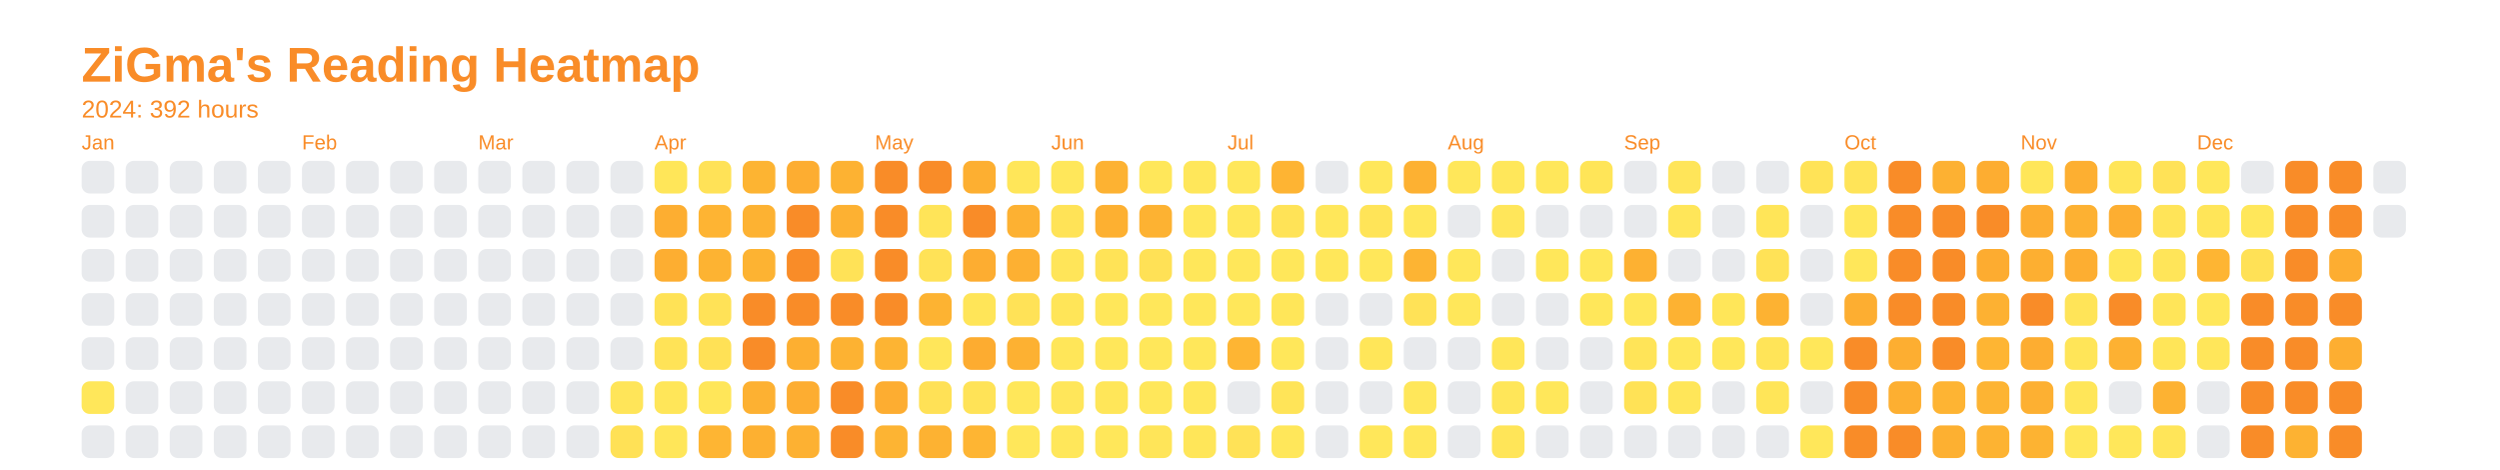
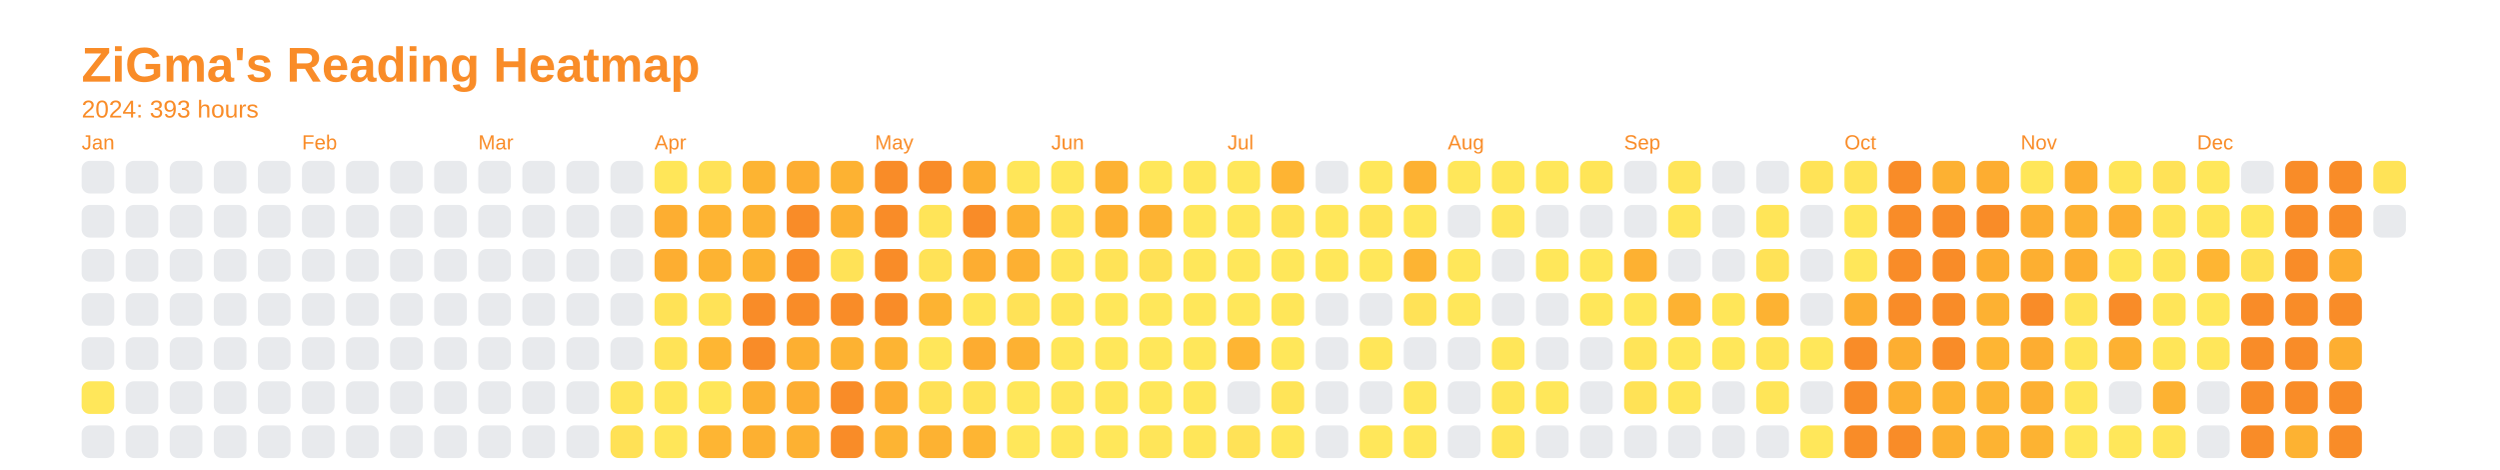
<svg xmlns="http://www.w3.org/2000/svg" baseProfile="full" height="57.5mm" version="1.1" viewBox="0,0,306.2,57.5" width="306.2mm">
  <defs />
  <rect fill="none" height="57.5" width="306.2" x="0" y="0" />
  <text fill="#f98c28" style="font-size:6px; font-family:Arial; font-weight:bold;" x="10" y="10">ZiGma's Reading Heatmap</text>
-   <text fill="#f98c28" style="font-size:3px; font-family:Arial;" x="10" y="14.4">2024: 392 hours</text>
+   <text fill="#f98c28" style="font-size:3px; font-family:Arial;" x="10" y="14.4">2024: 393 hours</text>
  <text fill="#f98c28" style="font-size:2.5px; font-family:Arial" x="10" y="18.3">Jan</text>
  <rect fill="#e8eaed" height="4" rx="1" ry="1" width="4" x="10" y="19.7" />
  <rect fill="#e8eaed" height="4" rx="1" ry="1" width="4" x="10" y="25.1" />
  <rect fill="#e8eaed" height="4" rx="1" ry="1" width="4" x="10" y="30.5" />
  <rect fill="#e8eaed" height="4" rx="1" ry="1" width="4" x="10" y="35.9" />
  <rect fill="#e8eaed" height="4" rx="1" ry="1" width="4" x="10" y="41.3" />
  <rect fill="#ffe75a" height="4" rx="1" ry="1" width="4" x="10" y="46.7" />
  <rect fill="#e8eaed" height="4" rx="1" ry="1" width="4" x="10" y="52.1" />
  <rect fill="#e8eaed" height="4" rx="1" ry="1" width="4" x="15.4" y="19.7" />
  <rect fill="#e8eaed" height="4" rx="1" ry="1" width="4" x="15.4" y="25.1" />
  <rect fill="#e8eaed" height="4" rx="1" ry="1" width="4" x="15.4" y="30.5" />
  <rect fill="#e8eaed" height="4" rx="1" ry="1" width="4" x="15.4" y="35.9" />
  <rect fill="#e8eaed" height="4" rx="1" ry="1" width="4" x="15.4" y="41.3" />
  <rect fill="#e8eaed" height="4" rx="1" ry="1" width="4" x="15.4" y="46.7" />
  <rect fill="#e8eaed" height="4" rx="1" ry="1" width="4" x="15.4" y="52.1" />
  <rect fill="#e8eaed" height="4" rx="1" ry="1" width="4" x="20.8" y="19.7" />
  <rect fill="#e8eaed" height="4" rx="1" ry="1" width="4" x="20.8" y="25.1" />
  <rect fill="#e8eaed" height="4" rx="1" ry="1" width="4" x="20.8" y="30.5" />
  <rect fill="#e8eaed" height="4" rx="1" ry="1" width="4" x="20.8" y="35.9" />
  <rect fill="#e8eaed" height="4" rx="1" ry="1" width="4" x="20.8" y="41.3" />
  <rect fill="#e8eaed" height="4" rx="1" ry="1" width="4" x="20.8" y="46.7" />
  <rect fill="#e8eaed" height="4" rx="1" ry="1" width="4" x="20.8" y="52.1" />
  <rect fill="#e8eaed" height="4" rx="1" ry="1" width="4" x="26.2" y="19.7" />
  <rect fill="#e8eaed" height="4" rx="1" ry="1" width="4" x="26.2" y="25.1" />
  <rect fill="#e8eaed" height="4" rx="1" ry="1" width="4" x="26.2" y="30.5" />
  <rect fill="#e8eaed" height="4" rx="1" ry="1" width="4" x="26.2" y="35.9" />
  <rect fill="#e8eaed" height="4" rx="1" ry="1" width="4" x="26.2" y="41.3" />
  <rect fill="#e8eaed" height="4" rx="1" ry="1" width="4" x="26.2" y="46.7" />
  <rect fill="#e8eaed" height="4" rx="1" ry="1" width="4" x="26.2" y="52.1" />
  <rect fill="#e8eaed" height="4" rx="1" ry="1" width="4" x="31.6" y="19.7" />
  <rect fill="#e8eaed" height="4" rx="1" ry="1" width="4" x="31.6" y="25.1" />
  <rect fill="#e8eaed" height="4" rx="1" ry="1" width="4" x="31.6" y="30.5" />
  <rect fill="#e8eaed" height="4" rx="1" ry="1" width="4" x="31.6" y="35.9" />
  <rect fill="#e8eaed" height="4" rx="1" ry="1" width="4" x="31.6" y="41.3" />
  <rect fill="#e8eaed" height="4" rx="1" ry="1" width="4" x="31.6" y="46.7" />
  <rect fill="#e8eaed" height="4" rx="1" ry="1" width="4" x="31.6" y="52.1" />
  <text fill="#f98c28" style="font-size:2.5px; font-family:Arial" x="37.0" y="18.3">Feb</text>
  <rect fill="#e8eaed" height="4" rx="1" ry="1" width="4" x="37.0" y="19.7" />
  <rect fill="#e8eaed" height="4" rx="1" ry="1" width="4" x="37.0" y="25.1" />
  <rect fill="#e8eaed" height="4" rx="1" ry="1" width="4" x="37.0" y="30.5" />
  <rect fill="#e8eaed" height="4" rx="1" ry="1" width="4" x="37.0" y="35.9" />
  <rect fill="#e8eaed" height="4" rx="1" ry="1" width="4" x="37.0" y="41.3" />
  <rect fill="#e8eaed" height="4" rx="1" ry="1" width="4" x="37.0" y="46.7" />
  <rect fill="#e8eaed" height="4" rx="1" ry="1" width="4" x="37.0" y="52.1" />
  <rect fill="#e8eaed" height="4" rx="1" ry="1" width="4" x="42.4" y="19.7" />
  <rect fill="#e8eaed" height="4" rx="1" ry="1" width="4" x="42.4" y="25.1" />
  <rect fill="#e8eaed" height="4" rx="1" ry="1" width="4" x="42.4" y="30.5" />
  <rect fill="#e8eaed" height="4" rx="1" ry="1" width="4" x="42.4" y="35.9" />
  <rect fill="#e8eaed" height="4" rx="1" ry="1" width="4" x="42.4" y="41.3" />
  <rect fill="#e8eaed" height="4" rx="1" ry="1" width="4" x="42.4" y="46.7" />
  <rect fill="#e8eaed" height="4" rx="1" ry="1" width="4" x="42.4" y="52.1" />
  <rect fill="#e8eaed" height="4" rx="1" ry="1" width="4" x="47.8" y="19.7" />
  <rect fill="#e8eaed" height="4" rx="1" ry="1" width="4" x="47.8" y="25.1" />
  <rect fill="#e8eaed" height="4" rx="1" ry="1" width="4" x="47.8" y="30.5" />
  <rect fill="#e8eaed" height="4" rx="1" ry="1" width="4" x="47.8" y="35.9" />
  <rect fill="#e8eaed" height="4" rx="1" ry="1" width="4" x="47.8" y="41.3" />
  <rect fill="#e8eaed" height="4" rx="1" ry="1" width="4" x="47.8" y="46.7" />
  <rect fill="#e8eaed" height="4" rx="1" ry="1" width="4" x="47.8" y="52.1" />
  <rect fill="#e8eaed" height="4" rx="1" ry="1" width="4" x="53.2" y="19.7" />
  <rect fill="#e8eaed" height="4" rx="1" ry="1" width="4" x="53.2" y="25.1" />
  <rect fill="#e8eaed" height="4" rx="1" ry="1" width="4" x="53.2" y="30.5" />
  <rect fill="#e8eaed" height="4" rx="1" ry="1" width="4" x="53.2" y="35.9" />
  <rect fill="#e8eaed" height="4" rx="1" ry="1" width="4" x="53.2" y="41.3" />
  <rect fill="#e8eaed" height="4" rx="1" ry="1" width="4" x="53.2" y="46.7" />
  <rect fill="#e8eaed" height="4" rx="1" ry="1" width="4" x="53.2" y="52.1" />
  <text fill="#f98c28" style="font-size:2.5px; font-family:Arial" x="58.6" y="18.3">Mar</text>
  <rect fill="#e8eaed" height="4" rx="1" ry="1" width="4" x="58.6" y="19.7" />
  <rect fill="#e8eaed" height="4" rx="1" ry="1" width="4" x="58.6" y="25.1" />
  <rect fill="#e8eaed" height="4" rx="1" ry="1" width="4" x="58.6" y="30.5" />
  <rect fill="#e8eaed" height="4" rx="1" ry="1" width="4" x="58.6" y="35.9" />
  <rect fill="#e8eaed" height="4" rx="1" ry="1" width="4" x="58.6" y="41.3" />
  <rect fill="#e8eaed" height="4" rx="1" ry="1" width="4" x="58.6" y="46.7" />
  <rect fill="#e8eaed" height="4" rx="1" ry="1" width="4" x="58.6" y="52.1" />
  <rect fill="#e8eaed" height="4" rx="1" ry="1" width="4" x="64" y="19.7" />
  <rect fill="#e8eaed" height="4" rx="1" ry="1" width="4" x="64" y="25.1" />
  <rect fill="#e8eaed" height="4" rx="1" ry="1" width="4" x="64" y="30.5" />
  <rect fill="#e8eaed" height="4" rx="1" ry="1" width="4" x="64" y="35.9" />
  <rect fill="#e8eaed" height="4" rx="1" ry="1" width="4" x="64" y="41.3" />
  <rect fill="#e8eaed" height="4" rx="1" ry="1" width="4" x="64" y="46.7" />
  <rect fill="#e8eaed" height="4" rx="1" ry="1" width="4" x="64" y="52.1" />
  <rect fill="#e8eaed" height="4" rx="1" ry="1" width="4" x="69.4" y="19.7" />
  <rect fill="#e8eaed" height="4" rx="1" ry="1" width="4" x="69.4" y="25.1" />
  <rect fill="#e8eaed" height="4" rx="1" ry="1" width="4" x="69.4" y="30.5" />
  <rect fill="#e8eaed" height="4" rx="1" ry="1" width="4" x="69.4" y="35.9" />
  <rect fill="#e8eaed" height="4" rx="1" ry="1" width="4" x="69.4" y="41.3" />
  <rect fill="#e8eaed" height="4" rx="1" ry="1" width="4" x="69.4" y="46.7" />
  <rect fill="#e8eaed" height="4" rx="1" ry="1" width="4" x="69.4" y="52.1" />
  <rect fill="#e8eaed" height="4" rx="1" ry="1" width="4" x="74.8" y="19.7" />
  <rect fill="#e8eaed" height="4" rx="1" ry="1" width="4" x="74.8" y="25.1" />
  <rect fill="#e8eaed" height="4" rx="1" ry="1" width="4" x="74.8" y="30.5" />
  <rect fill="#e8eaed" height="4" rx="1" ry="1" width="4" x="74.8" y="35.9" />
  <rect fill="#e8eaed" height="4" rx="1" ry="1" width="4" x="74.8" y="41.3" />
  <rect fill="#ffe559" height="4" rx="1" ry="1" width="4" x="74.8" y="46.7" />
  <rect fill="#ffe156" height="4" rx="1" ry="1" width="4" x="74.8" y="52.1" />
  <text fill="#f98c28" style="font-size:2.5px; font-family:Arial" x="80.2" y="18.3">Apr</text>
  <rect fill="#ffe659" height="4" rx="1" ry="1" width="4" x="80.2" y="19.7" />
  <rect fill="#fdae31" height="4" rx="1" ry="1" width="4" x="80.2" y="25.1" />
  <rect fill="#fdae31" height="4" rx="1" ry="1" width="4" x="80.2" y="30.5" />
  <rect fill="#ffe256" height="4" rx="1" ry="1" width="4" x="80.2" y="35.9" />
  <rect fill="#ffe357" height="4" rx="1" ry="1" width="4" x="80.2" y="41.3" />
  <rect fill="#ffe659" height="4" rx="1" ry="1" width="4" x="80.2" y="46.7" />
  <rect fill="#ffe659" height="4" rx="1" ry="1" width="4" x="80.2" y="52.1" />
  <rect fill="#ffe257" height="4" rx="1" ry="1" width="4" x="85.6" y="19.7" />
  <rect fill="#feb433" height="4" rx="1" ry="1" width="4" x="85.6" y="25.1" />
  <rect fill="#fdb332" height="4" rx="1" ry="1" width="4" x="85.6" y="30.5" />
  <rect fill="#ffe257" height="4" rx="1" ry="1" width="4" x="85.6" y="35.9" />
-   <rect fill="#ffe156" height="4" rx="1" ry="1" width="4" x="85.6" y="41.3" />
+   <rect fill="#feb633" height="4" rx="1" ry="1" width="4" x="85.6" y="41.3" />
  <rect fill="#ffe659" height="4" rx="1" ry="1" width="4" x="85.6" y="46.7" />
  <rect fill="#feb533" height="4" rx="1" ry="1" width="4" x="85.6" y="52.1" />
  <rect fill="#fdb432" height="4" rx="1" ry="1" width="4" x="91" y="19.7" />
  <rect fill="#fdb232" height="4" rx="1" ry="1" width="4" x="91" y="25.1" />
  <rect fill="#fdb332" height="4" rx="1" ry="1" width="4" x="91" y="30.5" />
  <rect fill="#f98c28" height="4" rx="1" ry="1" width="4" x="91" y="35.9" />
  <rect fill="#f98c28" height="4" rx="1" ry="1" width="4" x="91" y="41.3" />
  <rect fill="#fdb132" height="4" rx="1" ry="1" width="4" x="91" y="46.7" />
  <rect fill="#fdb031" height="4" rx="1" ry="1" width="4" x="91" y="52.1" />
  <rect fill="#fdad31" height="4" rx="1" ry="1" width="4" x="96.4" y="19.7" />
  <rect fill="#f98c28" height="4" rx="1" ry="1" width="4" x="96.4" y="25.1" />
  <rect fill="#f98c28" height="4" rx="1" ry="1" width="4" x="96.4" y="30.5" />
  <rect fill="#f98c28" height="4" rx="1" ry="1" width="4" x="96.4" y="35.9" />
  <rect fill="#fdaf31" height="4" rx="1" ry="1" width="4" x="96.4" y="41.3" />
  <rect fill="#fdad31" height="4" rx="1" ry="1" width="4" x="96.4" y="46.7" />
  <rect fill="#fdb132" height="4" rx="1" ry="1" width="4" x="96.4" y="52.1" />
  <rect fill="#fdb232" height="4" rx="1" ry="1" width="4" x="101.8" y="19.7" />
  <rect fill="#fdb132" height="4" rx="1" ry="1" width="4" x="101.8" y="25.1" />
  <rect fill="#ffe257" height="4" rx="1" ry="1" width="4" x="101.8" y="30.5" />
  <rect fill="#f98c28" height="4" rx="1" ry="1" width="4" x="101.8" y="35.9" />
  <rect fill="#fdb232" height="4" rx="1" ry="1" width="4" x="101.8" y="41.3" />
  <rect fill="#f98c28" height="4" rx="1" ry="1" width="4" x="101.8" y="46.7" />
  <rect fill="#f98c28" height="4" rx="1" ry="1" width="4" x="101.8" y="52.1" />
  <text fill="#f98c28" style="font-size:2.5px; font-family:Arial" x="107.2" y="18.3">May</text>
  <rect fill="#f98c28" height="4" rx="1" ry="1" width="4" x="107.2" y="19.7" />
  <rect fill="#f98c28" height="4" rx="1" ry="1" width="4" x="107.2" y="25.1" />
  <rect fill="#f98c28" height="4" rx="1" ry="1" width="4" x="107.2" y="30.5" />
  <rect fill="#f98c28" height="4" rx="1" ry="1" width="4" x="107.2" y="35.9" />
  <rect fill="#fdb433" height="4" rx="1" ry="1" width="4" x="107.2" y="41.3" />
  <rect fill="#fdad31" height="4" rx="1" ry="1" width="4" x="107.2" y="46.7" />
  <rect fill="#fdb433" height="4" rx="1" ry="1" width="4" x="107.2" y="52.1" />
  <rect fill="#f98c28" height="4" rx="1" ry="1" width="4" x="112.6" y="19.7" />
  <rect fill="#ffe458" height="4" rx="1" ry="1" width="4" x="112.6" y="25.1" />
  <rect fill="#ffe257" height="4" rx="1" ry="1" width="4" x="112.6" y="30.5" />
  <rect fill="#fdb332" height="4" rx="1" ry="1" width="4" x="112.6" y="35.9" />
  <rect fill="#ffe65a" height="4" rx="1" ry="1" width="4" x="112.6" y="41.3" />
  <rect fill="#ffe156" height="4" rx="1" ry="1" width="4" x="112.6" y="46.7" />
  <rect fill="#fdb232" height="4" rx="1" ry="1" width="4" x="112.6" y="52.1" />
  <rect fill="#fdaf31" height="4" rx="1" ry="1" width="4" x="118" y="19.7" />
  <rect fill="#f98c28" height="4" rx="1" ry="1" width="4" x="118" y="25.1" />
  <rect fill="#fdad31" height="4" rx="1" ry="1" width="4" x="118" y="30.5" />
  <rect fill="#ffe558" height="4" rx="1" ry="1" width="4" x="118" y="35.9" />
  <rect fill="#fdac30" height="4" rx="1" ry="1" width="4" x="118" y="41.3" />
  <rect fill="#ffe357" height="4" rx="1" ry="1" width="4" x="118" y="46.7" />
  <rect fill="#feb533" height="4" rx="1" ry="1" width="4" x="118" y="52.1" />
  <rect fill="#ffe659" height="4" rx="1" ry="1" width="4" x="123.4" y="19.7" />
  <rect fill="#fdb132" height="4" rx="1" ry="1" width="4" x="123.4" y="25.1" />
  <rect fill="#fdb032" height="4" rx="1" ry="1" width="4" x="123.4" y="30.5" />
  <rect fill="#ffe257" height="4" rx="1" ry="1" width="4" x="123.4" y="35.9" />
  <rect fill="#fdb132" height="4" rx="1" ry="1" width="4" x="123.4" y="41.3" />
  <rect fill="#ffe75a" height="4" rx="1" ry="1" width="4" x="123.4" y="46.7" />
  <rect fill="#ffe75a" height="4" rx="1" ry="1" width="4" x="123.4" y="52.1" />
  <text fill="#f98c28" style="font-size:2.5px; font-family:Arial" x="128.8" y="18.3">Jun</text>
  <rect fill="#ffe75a" height="4" rx="1" ry="1" width="4" x="128.8" y="19.7" />
  <rect fill="#ffe357" height="4" rx="1" ry="1" width="4" x="128.8" y="25.1" />
  <rect fill="#ffe559" height="4" rx="1" ry="1" width="4" x="128.8" y="30.5" />
  <rect fill="#ffe558" height="4" rx="1" ry="1" width="4" x="128.8" y="35.9" />
  <rect fill="#ffe659" height="4" rx="1" ry="1" width="4" x="128.8" y="41.3" />
  <rect fill="#ffe65a" height="4" rx="1" ry="1" width="4" x="128.8" y="46.7" />
  <rect fill="#ffe75a" height="4" rx="1" ry="1" width="4" x="128.8" y="52.1" />
  <rect fill="#fdb232" height="4" rx="1" ry="1" width="4" x="134.2" y="19.7" />
  <rect fill="#fdb031" height="4" rx="1" ry="1" width="4" x="134.2" y="25.1" />
  <rect fill="#ffe357" height="4" rx="1" ry="1" width="4" x="134.2" y="30.5" />
  <rect fill="#ffe75a" height="4" rx="1" ry="1" width="4" x="134.2" y="35.9" />
  <rect fill="#ffe75a" height="4" rx="1" ry="1" width="4" x="134.2" y="41.3" />
  <rect fill="#ffe659" height="4" rx="1" ry="1" width="4" x="134.2" y="46.7" />
  <rect fill="#ffe75a" height="4" rx="1" ry="1" width="4" x="134.2" y="52.1" />
  <rect fill="#ffe75a" height="4" rx="1" ry="1" width="4" x="139.6" y="19.7" />
  <rect fill="#fdb232" height="4" rx="1" ry="1" width="4" x="139.6" y="25.1" />
  <rect fill="#ffe156" height="4" rx="1" ry="1" width="4" x="139.6" y="30.5" />
  <rect fill="#ffe75a" height="4" rx="1" ry="1" width="4" x="139.6" y="35.9" />
  <rect fill="#ffe75a" height="4" rx="1" ry="1" width="4" x="139.6" y="41.3" />
  <rect fill="#ffe75a" height="4" rx="1" ry="1" width="4" x="139.6" y="46.7" />
  <rect fill="#ffe559" height="4" rx="1" ry="1" width="4" x="139.6" y="52.1" />
  <rect fill="#ffe75a" height="4" rx="1" ry="1" width="4" x="145" y="19.7" />
  <rect fill="#ffe75a" height="4" rx="1" ry="1" width="4" x="145" y="25.1" />
  <rect fill="#ffe75a" height="4" rx="1" ry="1" width="4" x="145" y="30.5" />
  <rect fill="#ffe75a" height="4" rx="1" ry="1" width="4" x="145" y="35.9" />
  <rect fill="#ffe75a" height="4" rx="1" ry="1" width="4" x="145" y="41.3" />
  <rect fill="#ffe75a" height="4" rx="1" ry="1" width="4" x="145" y="46.7" />
  <rect fill="#ffe659" height="4" rx="1" ry="1" width="4" x="145" y="52.1" />
  <text fill="#f98c28" style="font-size:2.5px; font-family:Arial" x="150.4" y="18.3">Jul</text>
  <rect fill="#ffe75a" height="4" rx="1" ry="1" width="4" x="150.4" y="19.7" />
  <rect fill="#ffe75a" height="4" rx="1" ry="1" width="4" x="150.4" y="25.1" />
  <rect fill="#ffe75a" height="4" rx="1" ry="1" width="4" x="150.4" y="30.5" />
  <rect fill="#ffe75a" height="4" rx="1" ry="1" width="4" x="150.4" y="35.9" />
  <rect fill="#feb533" height="4" rx="1" ry="1" width="4" x="150.4" y="41.3" />
  <rect fill="#e8eaed" height="4" rx="1" ry="1" width="4" x="150.4" y="46.7" />
  <rect fill="#ffe257" height="4" rx="1" ry="1" width="4" x="150.4" y="52.1" />
  <rect fill="#feb433" height="4" rx="1" ry="1" width="4" x="155.8" y="19.7" />
  <rect fill="#ffe357" height="4" rx="1" ry="1" width="4" x="155.8" y="25.1" />
  <rect fill="#ffe75a" height="4" rx="1" ry="1" width="4" x="155.8" y="30.5" />
  <rect fill="#ffe659" height="4" rx="1" ry="1" width="4" x="155.8" y="35.9" />
  <rect fill="#ffe75a" height="4" rx="1" ry="1" width="4" x="155.8" y="41.3" />
  <rect fill="#ffe458" height="4" rx="1" ry="1" width="4" x="155.8" y="46.7" />
  <rect fill="#ffe75a" height="4" rx="1" ry="1" width="4" x="155.8" y="52.1" />
  <rect fill="#e8eaed" height="4" rx="1" ry="1" width="4" x="161.2" y="19.7" />
  <rect fill="#ffe75a" height="4" rx="1" ry="1" width="4" x="161.2" y="25.1" />
  <rect fill="#ffe75a" height="4" rx="1" ry="1" width="4" x="161.2" y="30.5" />
  <rect fill="#e8eaed" height="4" rx="1" ry="1" width="4" x="161.2" y="35.9" />
  <rect fill="#e8eaed" height="4" rx="1" ry="1" width="4" x="161.2" y="41.3" />
  <rect fill="#e8eaed" height="4" rx="1" ry="1" width="4" x="161.2" y="46.7" />
  <rect fill="#e8eaed" height="4" rx="1" ry="1" width="4" x="161.2" y="52.1" />
  <rect fill="#ffe75a" height="4" rx="1" ry="1" width="4" x="166.6" y="19.7" />
  <rect fill="#ffe458" height="4" rx="1" ry="1" width="4" x="166.6" y="25.1" />
  <rect fill="#ffe75a" height="4" rx="1" ry="1" width="4" x="166.6" y="30.5" />
  <rect fill="#e8eaed" height="4" rx="1" ry="1" width="4" x="166.6" y="35.9" />
  <rect fill="#ffe659" height="4" rx="1" ry="1" width="4" x="166.6" y="41.3" />
  <rect fill="#e8eaed" height="4" rx="1" ry="1" width="4" x="166.6" y="46.7" />
  <rect fill="#ffe75a" height="4" rx="1" ry="1" width="4" x="166.6" y="52.1" />
  <rect fill="#fdb132" height="4" rx="1" ry="1" width="4" x="172" y="19.7" />
  <rect fill="#ffe75a" height="4" rx="1" ry="1" width="4" x="172" y="25.1" />
  <rect fill="#fdb433" height="4" rx="1" ry="1" width="4" x="172" y="30.5" />
  <rect fill="#ffe257" height="4" rx="1" ry="1" width="4" x="172" y="35.9" />
  <rect fill="#e8eaed" height="4" rx="1" ry="1" width="4" x="172" y="41.3" />
  <rect fill="#ffe75a" height="4" rx="1" ry="1" width="4" x="172" y="46.7" />
  <rect fill="#ffe75a" height="4" rx="1" ry="1" width="4" x="172" y="52.1" />
  <text fill="#f98c28" style="font-size:2.5px; font-family:Arial" x="177.4" y="18.3">Aug</text>
  <rect fill="#ffe75a" height="4" rx="1" ry="1" width="4" x="177.4" y="19.7" />
  <rect fill="#e8eaed" height="4" rx="1" ry="1" width="4" x="177.4" y="25.1" />
  <rect fill="#ffe75a" height="4" rx="1" ry="1" width="4" x="177.4" y="30.5" />
  <rect fill="#ffe75a" height="4" rx="1" ry="1" width="4" x="177.4" y="35.9" />
  <rect fill="#e8eaed" height="4" rx="1" ry="1" width="4" x="177.4" y="41.3" />
  <rect fill="#e8eaed" height="4" rx="1" ry="1" width="4" x="177.4" y="46.7" />
  <rect fill="#e8eaed" height="4" rx="1" ry="1" width="4" x="177.4" y="52.1" />
  <rect fill="#ffe75a" height="4" rx="1" ry="1" width="4" x="182.8" y="19.7" />
  <rect fill="#ffe65a" height="4" rx="1" ry="1" width="4" x="182.8" y="25.1" />
  <rect fill="#e8eaed" height="4" rx="1" ry="1" width="4" x="182.8" y="30.5" />
  <rect fill="#e8eaed" height="4" rx="1" ry="1" width="4" x="182.8" y="35.9" />
  <rect fill="#ffe659" height="4" rx="1" ry="1" width="4" x="182.8" y="41.3" />
  <rect fill="#ffe659" height="4" rx="1" ry="1" width="4" x="182.8" y="46.7" />
  <rect fill="#ffe558" height="4" rx="1" ry="1" width="4" x="182.8" y="52.1" />
  <rect fill="#ffe75a" height="4" rx="1" ry="1" width="4" x="188.2" y="19.7" />
  <rect fill="#e8eaed" height="4" rx="1" ry="1" width="4" x="188.2" y="25.1" />
  <rect fill="#ffe75a" height="4" rx="1" ry="1" width="4" x="188.2" y="30.5" />
  <rect fill="#e8eaed" height="4" rx="1" ry="1" width="4" x="188.2" y="35.9" />
  <rect fill="#e8eaed" height="4" rx="1" ry="1" width="4" x="188.2" y="41.3" />
  <rect fill="#ffe75a" height="4" rx="1" ry="1" width="4" x="188.2" y="46.7" />
  <rect fill="#e8eaed" height="4" rx="1" ry="1" width="4" x="188.2" y="52.1" />
  <rect fill="#ffe558" height="4" rx="1" ry="1" width="4" x="193.6" y="19.7" />
  <rect fill="#e8eaed" height="4" rx="1" ry="1" width="4" x="193.6" y="25.1" />
  <rect fill="#ffe75a" height="4" rx="1" ry="1" width="4" x="193.6" y="30.5" />
  <rect fill="#ffe75a" height="4" rx="1" ry="1" width="4" x="193.6" y="35.9" />
  <rect fill="#e8eaed" height="4" rx="1" ry="1" width="4" x="193.6" y="41.3" />
  <rect fill="#e8eaed" height="4" rx="1" ry="1" width="4" x="193.6" y="46.7" />
  <rect fill="#e8eaed" height="4" rx="1" ry="1" width="4" x="193.6" y="52.1" />
  <text fill="#f98c28" style="font-size:2.5px; font-family:Arial" x="199" y="18.3">Sep</text>
  <rect fill="#e8eaed" height="4" rx="1" ry="1" width="4" x="199" y="19.7" />
  <rect fill="#e8eaed" height="4" rx="1" ry="1" width="4" x="199" y="25.1" />
  <rect fill="#fdb132" height="4" rx="1" ry="1" width="4" x="199" y="30.5" />
  <rect fill="#ffe75a" height="4" rx="1" ry="1" width="4" x="199" y="35.9" />
  <rect fill="#ffe458" height="4" rx="1" ry="1" width="4" x="199" y="41.3" />
  <rect fill="#ffe256" height="4" rx="1" ry="1" width="4" x="199" y="46.7" />
  <rect fill="#e8eaed" height="4" rx="1" ry="1" width="4" x="199" y="52.1" />
  <rect fill="#ffe559" height="4" rx="1" ry="1" width="4" x="204.4" y="19.7" />
  <rect fill="#ffe659" height="4" rx="1" ry="1" width="4" x="204.4" y="25.1" />
  <rect fill="#e8eaed" height="4" rx="1" ry="1" width="4" x="204.4" y="30.5" />
  <rect fill="#fdb232" height="4" rx="1" ry="1" width="4" x="204.4" y="35.9" />
  <rect fill="#ffe75a" height="4" rx="1" ry="1" width="4" x="204.4" y="41.3" />
  <rect fill="#ffe659" height="4" rx="1" ry="1" width="4" x="204.4" y="46.7" />
  <rect fill="#e8eaed" height="4" rx="1" ry="1" width="4" x="204.4" y="52.1" />
  <rect fill="#e8eaed" height="4" rx="1" ry="1" width="4" x="209.8" y="19.7" />
  <rect fill="#e8eaed" height="4" rx="1" ry="1" width="4" x="209.8" y="25.1" />
  <rect fill="#e8eaed" height="4" rx="1" ry="1" width="4" x="209.8" y="30.5" />
  <rect fill="#ffe659" height="4" rx="1" ry="1" width="4" x="209.8" y="35.9" />
  <rect fill="#ffe75a" height="4" rx="1" ry="1" width="4" x="209.8" y="41.3" />
  <rect fill="#e8eaed" height="4" rx="1" ry="1" width="4" x="209.8" y="46.7" />
  <rect fill="#e8eaed" height="4" rx="1" ry="1" width="4" x="209.8" y="52.1" />
  <rect fill="#e8eaed" height="4" rx="1" ry="1" width="4" x="215.2" y="19.7" />
  <rect fill="#ffe558" height="4" rx="1" ry="1" width="4" x="215.2" y="25.1" />
  <rect fill="#ffe257" height="4" rx="1" ry="1" width="4" x="215.2" y="30.5" />
  <rect fill="#fdb232" height="4" rx="1" ry="1" width="4" x="215.2" y="35.9" />
  <rect fill="#ffe458" height="4" rx="1" ry="1" width="4" x="215.2" y="41.3" />
  <rect fill="#ffe558" height="4" rx="1" ry="1" width="4" x="215.2" y="46.7" />
  <rect fill="#e8eaed" height="4" rx="1" ry="1" width="4" x="215.2" y="52.1" />
  <rect fill="#ffe357" height="4" rx="1" ry="1" width="4" x="220.6" y="19.7" />
  <rect fill="#e8eaed" height="4" rx="1" ry="1" width="4" x="220.6" y="25.1" />
  <rect fill="#e8eaed" height="4" rx="1" ry="1" width="4" x="220.6" y="30.5" />
  <rect fill="#e8eaed" height="4" rx="1" ry="1" width="4" x="220.6" y="35.9" />
  <rect fill="#ffe75a" height="4" rx="1" ry="1" width="4" x="220.6" y="41.3" />
  <rect fill="#e8eaed" height="4" rx="1" ry="1" width="4" x="220.6" y="46.7" />
  <rect fill="#ffe75a" height="4" rx="1" ry="1" width="4" x="220.6" y="52.1" />
  <text fill="#f98c28" style="font-size:2.5px; font-family:Arial" x="226" y="18.3">Oct</text>
  <rect fill="#ffe458" height="4" rx="1" ry="1" width="4" x="226" y="19.7" />
  <rect fill="#ffe75a" height="4" rx="1" ry="1" width="4" x="226" y="25.1" />
  <rect fill="#ffe75a" height="4" rx="1" ry="1" width="4" x="226" y="30.5" />
  <rect fill="#fdae31" height="4" rx="1" ry="1" width="4" x="226" y="35.9" />
  <rect fill="#f98c28" height="4" rx="1" ry="1" width="4" x="226" y="41.3" />
  <rect fill="#f98c28" height="4" rx="1" ry="1" width="4" x="226" y="46.7" />
  <rect fill="#f98c28" height="4" rx="1" ry="1" width="4" x="226" y="52.1" />
  <rect fill="#f98c28" height="4" rx="1" ry="1" width="4" x="231.4" y="19.7" />
  <rect fill="#f98c28" height="4" rx="1" ry="1" width="4" x="231.4" y="25.1" />
  <rect fill="#f98c28" height="4" rx="1" ry="1" width="4" x="231.4" y="30.5" />
  <rect fill="#f98c28" height="4" rx="1" ry="1" width="4" x="231.4" y="35.9" />
  <rect fill="#fdae31" height="4" rx="1" ry="1" width="4" x="231.4" y="41.3" />
  <rect fill="#fdaf31" height="4" rx="1" ry="1" width="4" x="231.4" y="46.7" />
  <rect fill="#f98c28" height="4" rx="1" ry="1" width="4" x="231.4" y="52.1" />
  <rect fill="#fdb132" height="4" rx="1" ry="1" width="4" x="236.8" y="19.7" />
  <rect fill="#f98c28" height="4" rx="1" ry="1" width="4" x="236.8" y="25.1" />
  <rect fill="#f98c28" height="4" rx="1" ry="1" width="4" x="236.8" y="30.5" />
  <rect fill="#f98c28" height="4" rx="1" ry="1" width="4" x="236.8" y="35.9" />
  <rect fill="#f98c28" height="4" rx="1" ry="1" width="4" x="236.8" y="41.3" />
  <rect fill="#feb433" height="4" rx="1" ry="1" width="4" x="236.8" y="46.7" />
  <rect fill="#fdb031" height="4" rx="1" ry="1" width="4" x="236.8" y="52.1" />
  <rect fill="#fdad31" height="4" rx="1" ry="1" width="4" x="242.2" y="19.7" />
  <rect fill="#f98c28" height="4" rx="1" ry="1" width="4" x="242.2" y="25.1" />
  <rect fill="#fdac30" height="4" rx="1" ry="1" width="4" x="242.2" y="30.5" />
  <rect fill="#fdb132" height="4" rx="1" ry="1" width="4" x="242.2" y="35.9" />
  <rect fill="#feb533" height="4" rx="1" ry="1" width="4" x="242.2" y="41.3" />
  <rect fill="#fdb433" height="4" rx="1" ry="1" width="4" x="242.2" y="46.7" />
  <rect fill="#fdb332" height="4" rx="1" ry="1" width="4" x="242.2" y="52.1" />
  <text fill="#f98c28" style="font-size:2.5px; font-family:Arial" x="247.6" y="18.3">Nov</text>
  <rect fill="#ffe659" height="4" rx="1" ry="1" width="4" x="247.6" y="19.7" />
  <rect fill="#fdad31" height="4" rx="1" ry="1" width="4" x="247.6" y="25.1" />
  <rect fill="#fdaf31" height="4" rx="1" ry="1" width="4" x="247.6" y="30.5" />
  <rect fill="#f98c28" height="4" rx="1" ry="1" width="4" x="247.6" y="35.9" />
  <rect fill="#fdad31" height="4" rx="1" ry="1" width="4" x="247.6" y="41.3" />
  <rect fill="#fdb032" height="4" rx="1" ry="1" width="4" x="247.6" y="46.7" />
  <rect fill="#fdb332" height="4" rx="1" ry="1" width="4" x="247.6" y="52.1" />
  <rect fill="#fdaf31" height="4" rx="1" ry="1" width="4" x="253" y="19.7" />
  <rect fill="#fdb132" height="4" rx="1" ry="1" width="4" x="253" y="25.1" />
  <rect fill="#fdae31" height="4" rx="1" ry="1" width="4" x="253" y="30.5" />
  <rect fill="#ffe458" height="4" rx="1" ry="1" width="4" x="253" y="35.9" />
  <rect fill="#ffe558" height="4" rx="1" ry="1" width="4" x="253" y="41.3" />
  <rect fill="#ffe659" height="4" rx="1" ry="1" width="4" x="253" y="46.7" />
  <rect fill="#ffe75a" height="4" rx="1" ry="1" width="4" x="253" y="52.1" />
  <rect fill="#ffe558" height="4" rx="1" ry="1" width="4" x="258.4" y="19.7" />
  <rect fill="#fdae31" height="4" rx="1" ry="1" width="4" x="258.4" y="25.1" />
  <rect fill="#ffe659" height="4" rx="1" ry="1" width="4" x="258.4" y="30.5" />
  <rect fill="#f98c28" height="4" rx="1" ry="1" width="4" x="258.4" y="35.9" />
  <rect fill="#fdb132" height="4" rx="1" ry="1" width="4" x="258.4" y="41.3" />
  <rect fill="#e8eaed" height="4" rx="1" ry="1" width="4" x="258.4" y="46.7" />
  <rect fill="#ffe75a" height="4" rx="1" ry="1" width="4" x="258.4" y="52.1" />
  <rect fill="#ffe257" height="4" rx="1" ry="1" width="4" x="263.8" y="19.7" />
  <rect fill="#ffe458" height="4" rx="1" ry="1" width="4" x="263.8" y="25.1" />
  <rect fill="#ffe559" height="4" rx="1" ry="1" width="4" x="263.8" y="30.5" />
  <rect fill="#ffe559" height="4" rx="1" ry="1" width="4" x="263.8" y="35.9" />
  <rect fill="#ffe558" height="4" rx="1" ry="1" width="4" x="263.8" y="41.3" />
  <rect fill="#fdb232" height="4" rx="1" ry="1" width="4" x="263.8" y="46.7" />
  <rect fill="#ffe559" height="4" rx="1" ry="1" width="4" x="263.8" y="52.1" />
  <text fill="#f98c28" style="font-size:2.5px; font-family:Arial" x="269.2" y="18.3">Dec</text>
  <rect fill="#ffe75a" height="4" rx="1" ry="1" width="4" x="269.2" y="19.7" />
  <rect fill="#ffe558" height="4" rx="1" ry="1" width="4" x="269.2" y="25.1" />
  <rect fill="#feb533" height="4" rx="1" ry="1" width="4" x="269.2" y="30.5" />
  <rect fill="#ffe75a" height="4" rx="1" ry="1" width="4" x="269.2" y="35.9" />
  <rect fill="#ffe65a" height="4" rx="1" ry="1" width="4" x="269.2" y="41.3" />
  <rect fill="#e8eaed" height="4" rx="1" ry="1" width="4" x="269.2" y="46.7" />
  <rect fill="#e8eaed" height="4" rx="1" ry="1" width="4" x="269.2" y="52.1" />
  <rect fill="#e8eaed" height="4" rx="1" ry="1" width="4" x="274.6" y="19.7" />
  <rect fill="#ffe75a" height="4" rx="1" ry="1" width="4" x="274.6" y="25.1" />
  <rect fill="#ffe156" height="4" rx="1" ry="1" width="4" x="274.6" y="30.5" />
  <rect fill="#f98c28" height="4" rx="1" ry="1" width="4" x="274.6" y="35.9" />
  <rect fill="#f98c28" height="4" rx="1" ry="1" width="4" x="274.6" y="41.3" />
  <rect fill="#f98c28" height="4" rx="1" ry="1" width="4" x="274.6" y="46.7" />
  <rect fill="#f98c28" height="4" rx="1" ry="1" width="4" x="274.6" y="52.1" />
  <rect fill="#f98c28" height="4" rx="1" ry="1" width="4" x="280" y="19.7" />
  <rect fill="#f98c28" height="4" rx="1" ry="1" width="4" x="280" y="25.1" />
  <rect fill="#f98c28" height="4" rx="1" ry="1" width="4" x="280" y="30.5" />
  <rect fill="#f98c28" height="4" rx="1" ry="1" width="4" x="280" y="35.9" />
  <rect fill="#f98c28" height="4" rx="1" ry="1" width="4" x="280" y="41.3" />
  <rect fill="#f98c28" height="4" rx="1" ry="1" width="4" x="280" y="46.7" />
  <rect fill="#fdb232" height="4" rx="1" ry="1" width="4" x="280" y="52.1" />
  <rect fill="#f98c28" height="4" rx="1" ry="1" width="4" x="285.4" y="19.7" />
  <rect fill="#f98c28" height="4" rx="1" ry="1" width="4" x="285.4" y="25.1" />
  <rect fill="#fdad31" height="4" rx="1" ry="1" width="4" x="285.4" y="30.5" />
  <rect fill="#f98c28" height="4" rx="1" ry="1" width="4" x="285.4" y="35.9" />
  <rect fill="#fdae31" height="4" rx="1" ry="1" width="4" x="285.4" y="41.3" />
  <rect fill="#f98c28" height="4" rx="1" ry="1" width="4" x="285.4" y="46.7" />
  <rect fill="#f98c28" height="4" rx="1" ry="1" width="4" x="285.4" y="52.1" />
-   <rect fill="#e8eaed" height="4" rx="1" ry="1" width="4" x="290.8" y="19.7" />
+   <rect fill="#ffe357" height="4" rx="1" ry="1" width="4" x="290.8" y="19.7" />
  <rect fill="#e8eaed" height="4" rx="1" ry="1" width="4" x="290.8" y="25.1" />
</svg>
